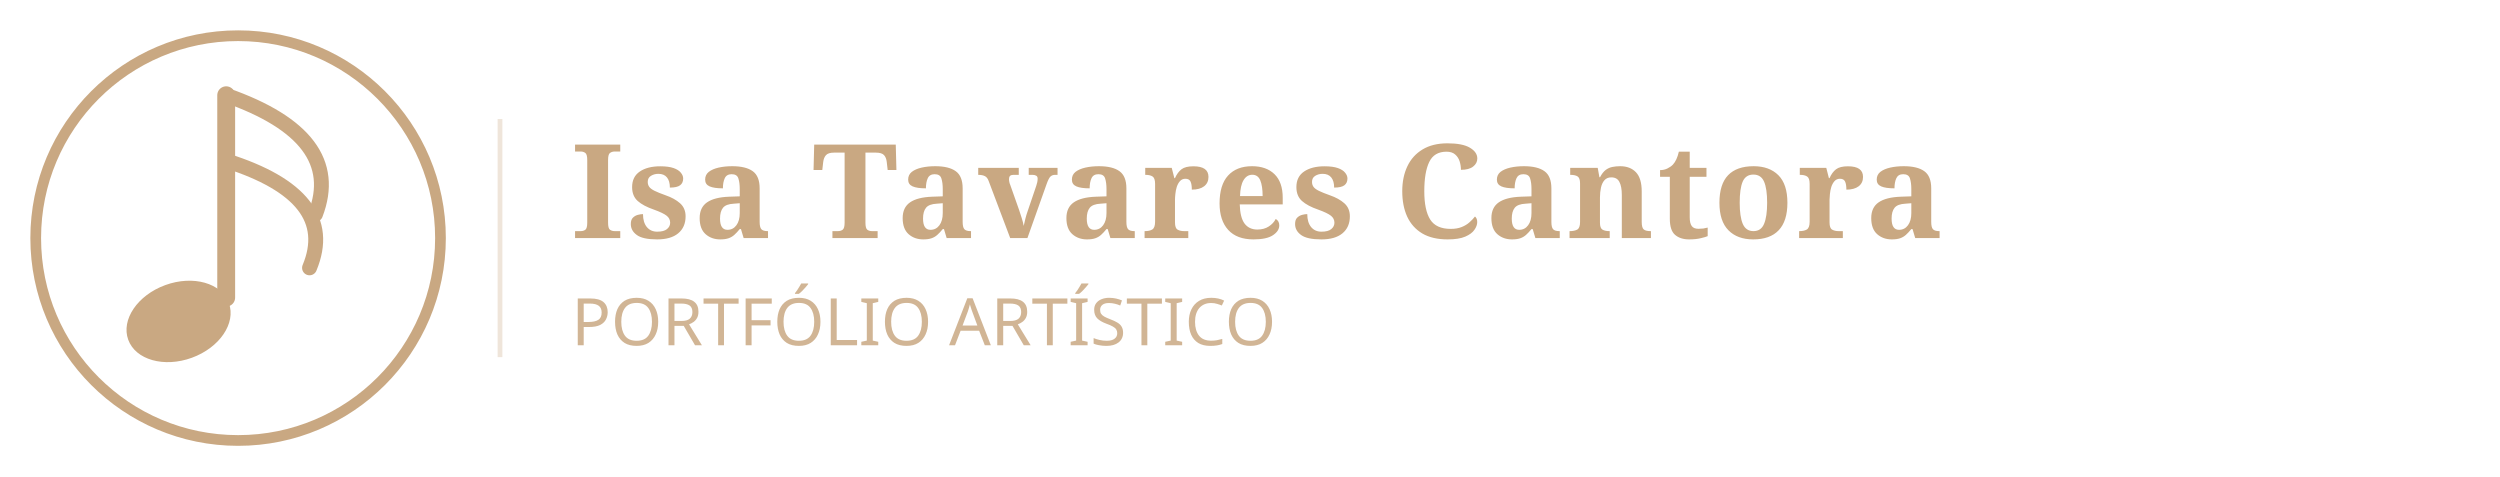
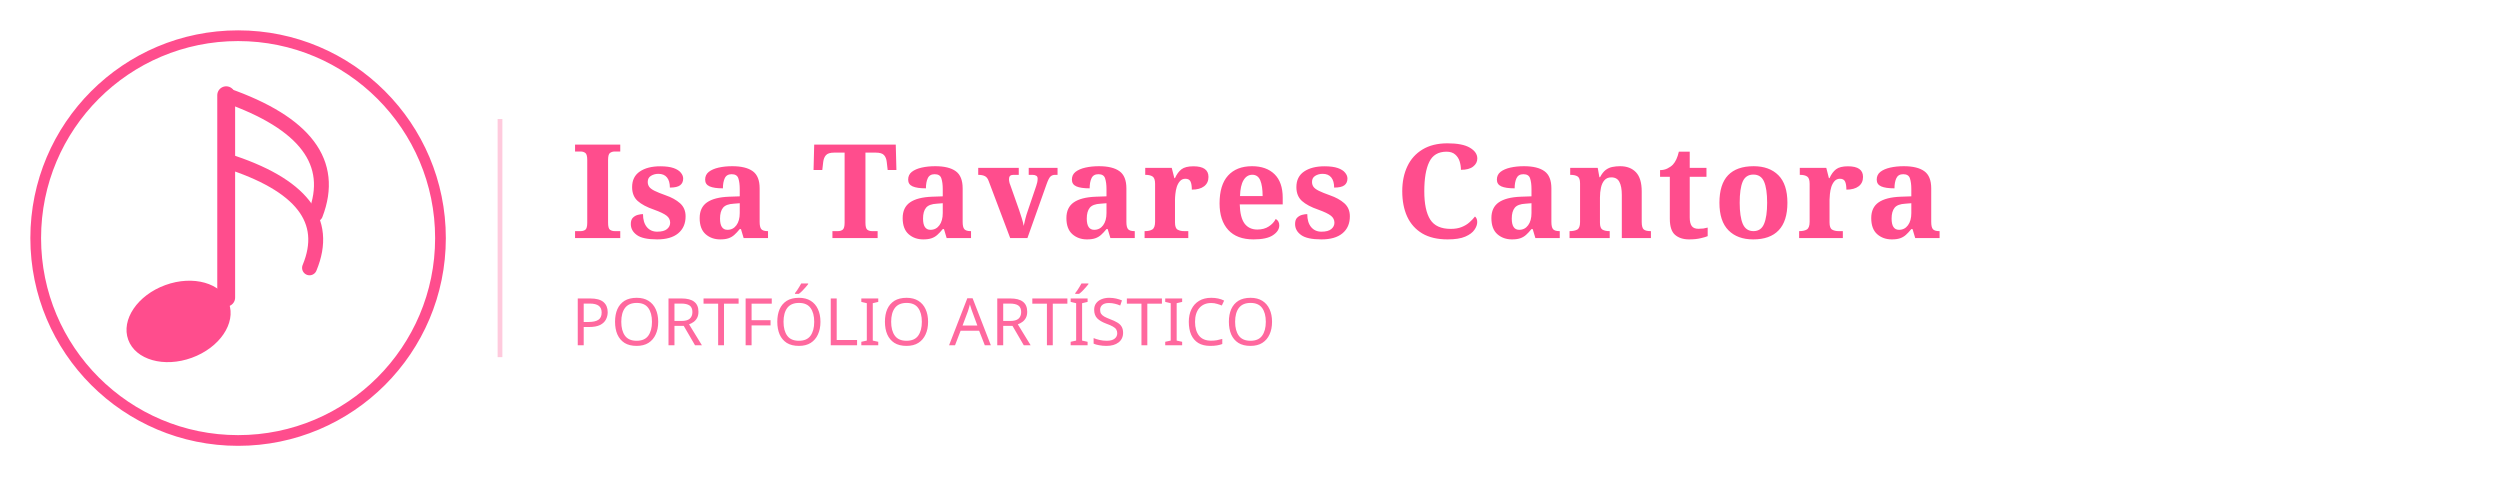
<svg xmlns="http://www.w3.org/2000/svg" width="420" height="80" viewBox="0 0 420 80" role="img">
  <defs>
    <style>
-       .logo-circle { fill: transparent; stroke: #C9A882; stroke-width: 1.8; }
-       .logo-note { fill: #C9A882; }
-       .logo-stem { stroke: #C9A882; stroke-width: 3; stroke-linecap: round; fill: none; }
-       .logo-flag { stroke: #C9A882; stroke-width: 2.5; fill: none; stroke-linecap: round; }
+       .logo-circle { fill: transparent; stroke: #FF4D8D; stroke-width: 1.8; }
+       .logo-note { fill: #FF4D8D; }
+       .logo-stem { stroke: #FF4D8D; stroke-width: 3; stroke-linecap: round; fill: none; }
+       .logo-flag { stroke: #FF4D8D; stroke-width: 2.5; fill: none; stroke-linecap: round; }
      .logo-name {
        font-family: Georgia, serif;
        font-size: 22px;
        font-weight: 600;
-         fill: #C9A882;
+         fill: #FF4D8D;
        letter-spacing: 0.5px;
      }
      .logo-sub {
        font-family: system-ui, sans-serif;
        font-size: 11px;
-         fill: #C9A882;
+         fill: #FF4D8D;
        opacity: 0.85;
        font-weight: 500;
      }
    </style>
  </defs>
  <circle cx="40" cy="40" r="34" class="logo-circle" />
  <ellipse cx="30" cy="54" rx="9" ry="6.5" transform="rotate(-20 30 54)" class="logo-note" />
  <line x1="38" y1="50" x2="38" y2="16" class="logo-stem" />
  <path d="M38 16 Q58 23 53 36" class="logo-flag" />
  <path d="M38 27 Q57 33 52 45" class="logo-flag" />
-   <line x1="84" y1="20" x2="84" y2="60" stroke="#C9A882" stroke-width="0.8" opacity="0.3" />
+   <line x1="84" y1="20" x2="84" y2="60" stroke="#FF4D8D" stroke-width="0.8" opacity="0.3" />
  <text x="96" y="40" class="logo-name">Isa Tavares Cantora</text>
  <text x="96" y="58" class="logo-sub" textLength="238" lengthAdjust="spacing">PORTFÓLIO ARTÍSTICO</text>
</svg>
